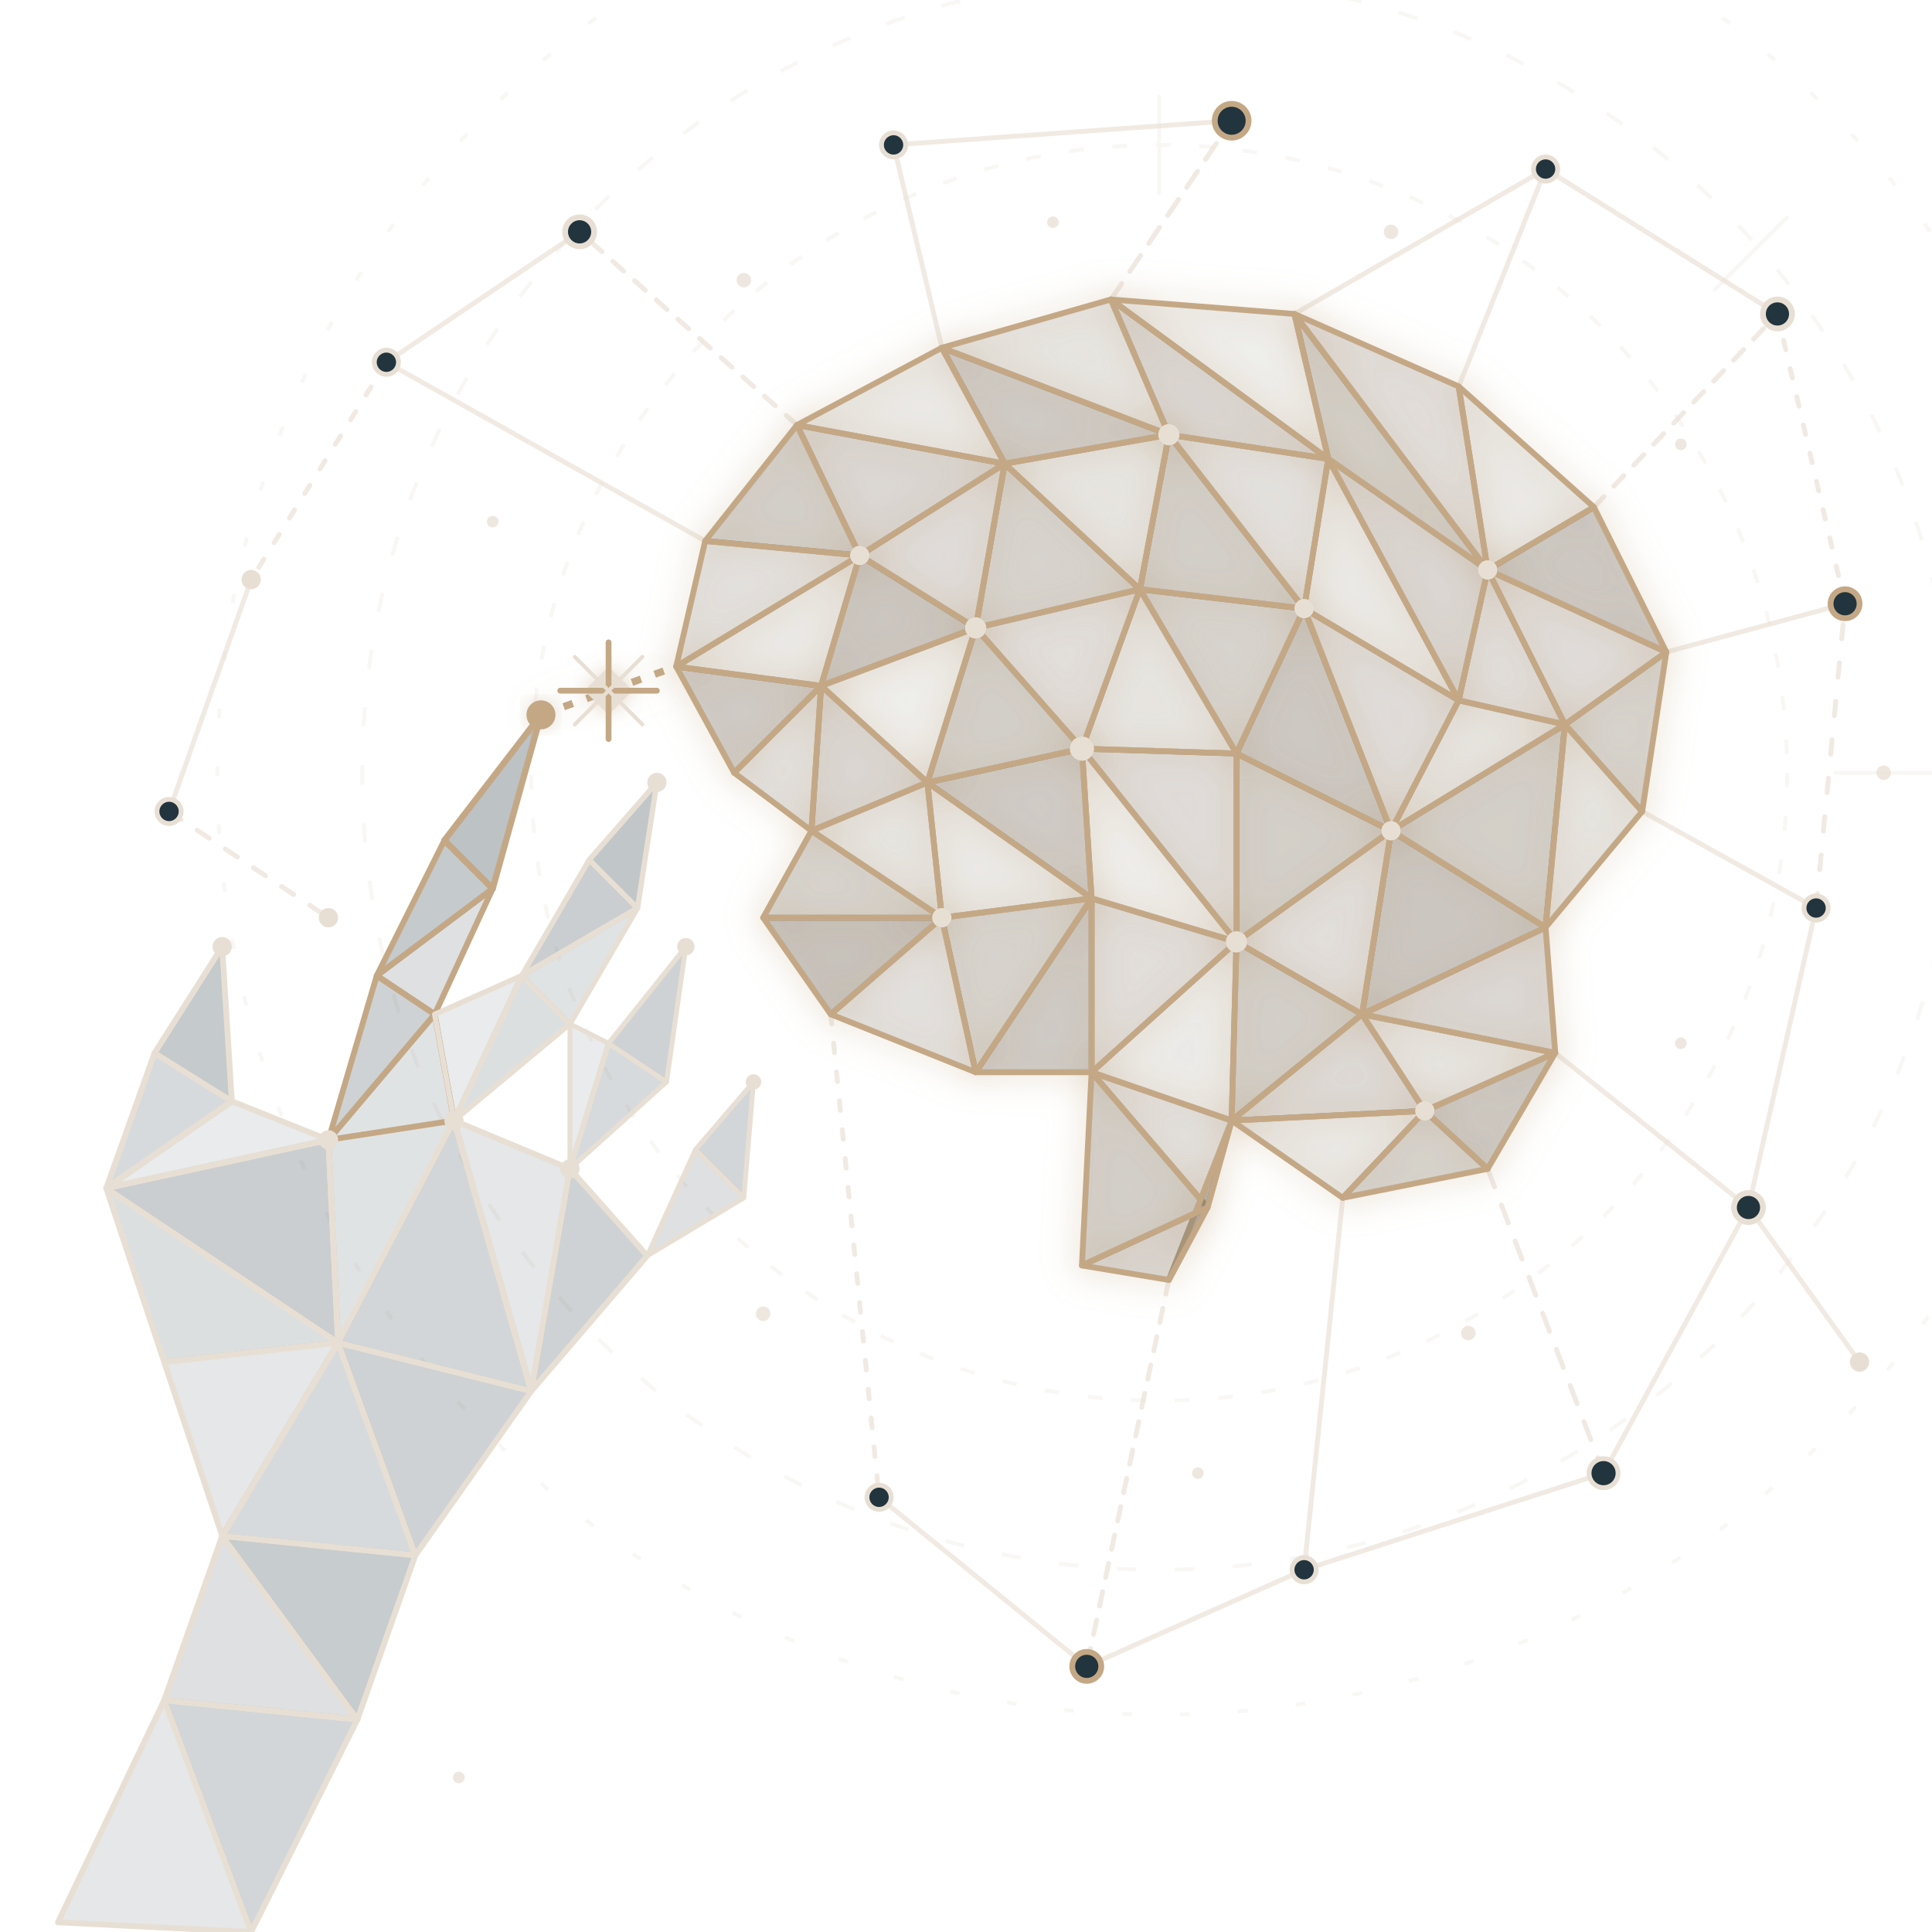
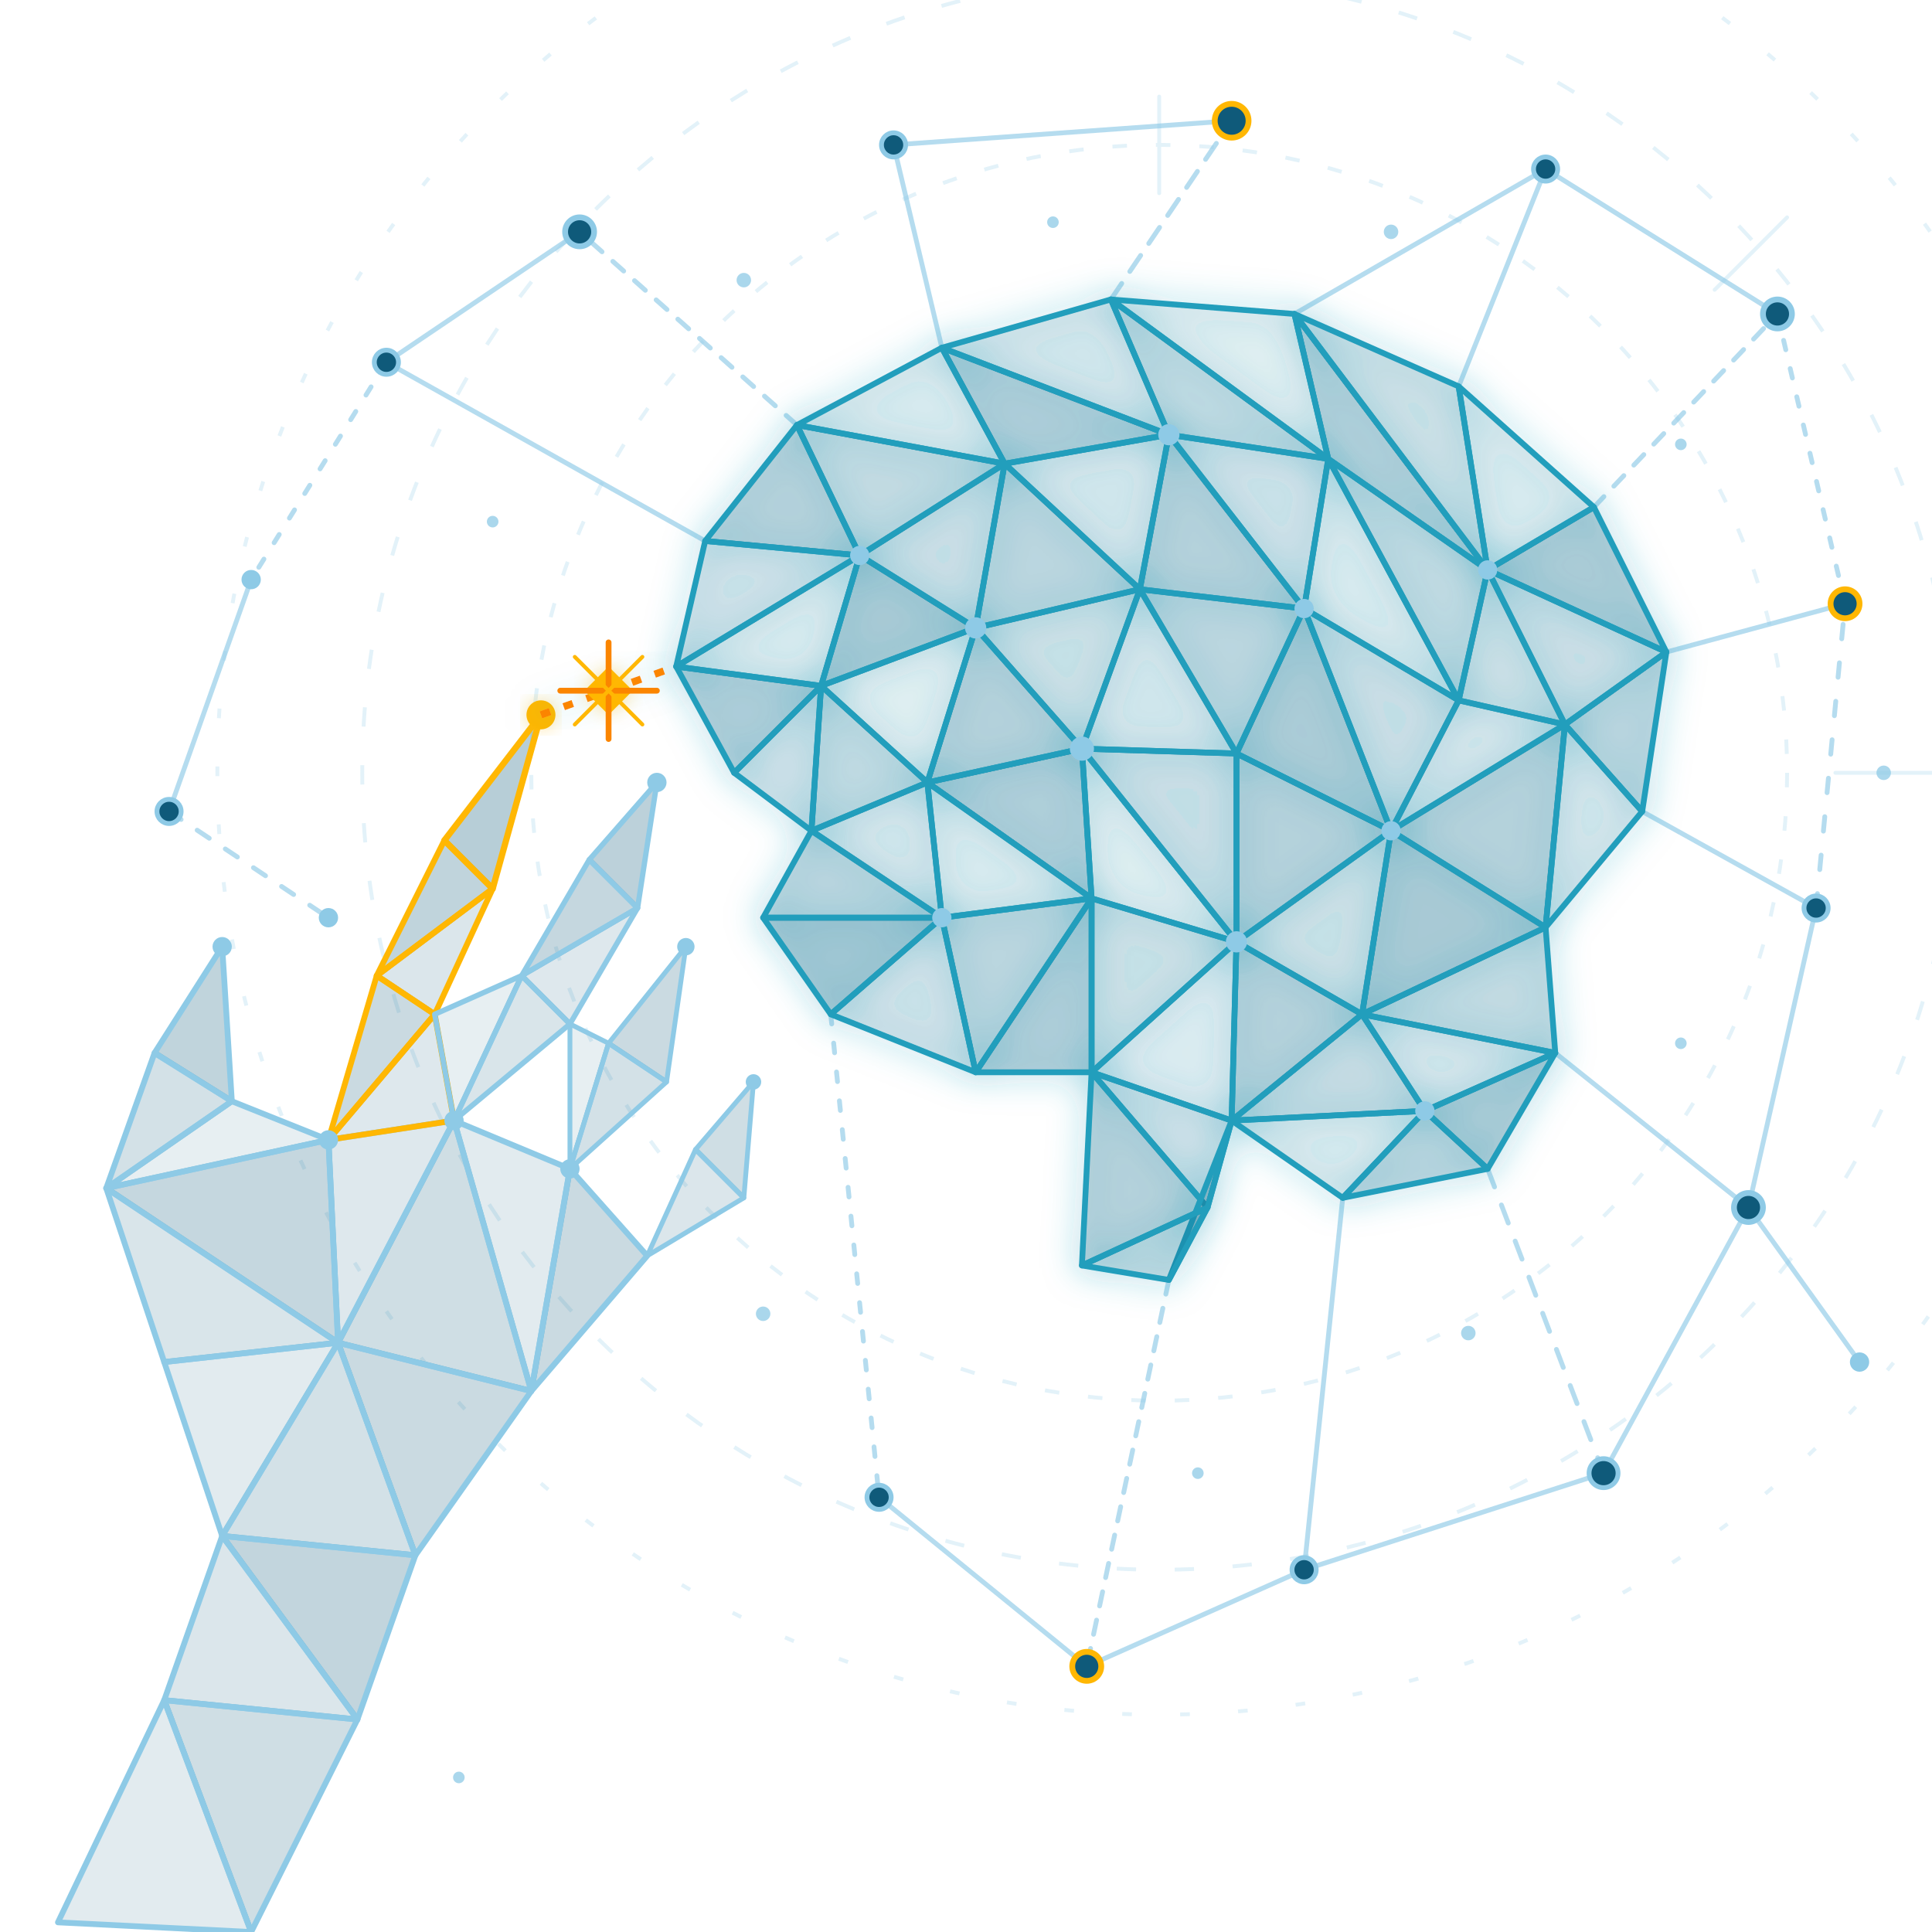
<svg xmlns="http://www.w3.org/2000/svg" viewBox="0 0 400 400" width="100%" height="100%" fill="none">
  <defs>
    <filter id="glow" x="-30%" y="-30%" width="160%" height="160%">
      <feGaussianBlur stdDeviation="3.5" result="blur" />
-       <feFlood flood-color="#C4A885" flood-opacity="0.65" result="glowColor" />
+       <feFlood flood-color="#219EBC" flood-opacity="0.65" result="glowColor" />
      <feComposite in="glowColor" in2="blur" operator="in" result="coloredBlur" />
      <feMerge>
        <feMergeNode in="coloredBlur" />
        <feMergeNode in="SourceGraphic" />
      </feMerge>
    </filter>
    <filter id="glow-subtle" x="-20%" y="-20%" width="140%" height="140%">
      <feGaussianBlur stdDeviation="2" result="blur" />
-       <feFlood flood-color="#C4A885" flood-opacity="0.4" result="glowColor" />
+       <feFlood flood-color="#FFB703" flood-opacity="0.4" result="glowColor" />
      <feComposite in="glowColor" in2="blur" operator="in" result="coloredBlur" />
      <feMerge>
        <feMergeNode in="coloredBlur" />
        <feMergeNode in="SourceGraphic" />
      </feMerge>
    </filter>
  </defs>
-   <g opacity="0.25" stroke="#E8DFD4" stroke-width="0.8">
+   <g opacity="0.25" stroke="#8ECAE6" stroke-width="0.8">
    <circle cx="240" cy="160" r="130" stroke-dasharray="3 6" />
    <circle cx="240" cy="160" r="165" stroke-dasharray="4 8" />
    <circle cx="240" cy="160" r="195" stroke-dasharray="2 10" />
    <line x1="240" y1="20" x2="240" y2="40" stroke-linecap="round" />
    <line x1="380" y1="160" x2="400" y2="160" stroke-linecap="round" />
    <line x1="355" y1="60" x2="370" y2="45" stroke-linecap="round" />
  </g>
-   <g stroke="#E8DFD4" stroke-width="1" stroke-linecap="round" opacity="0.65">
+   <g stroke="#8ECAE6" stroke-width="1" stroke-linecap="round" opacity="0.65">
    <line x1="165" y1="88" x2="120" y2="48" stroke-dasharray="3 3" />
    <line x1="120" y1="48" x2="80" y2="75" />
    <line x1="80" y1="75" x2="52" y2="120" stroke-dasharray="2 4" />
    <line x1="146" y1="112" x2="80" y2="75" />
    <line x1="195" y1="72" x2="185" y2="30" />
    <line x1="185" y1="30" x2="255" y2="25" />
    <line x1="230" y1="62" x2="255" y2="25" stroke-dasharray="4 3" />
    <line x1="268" y1="65" x2="320" y2="35" />
    <line x1="302" y1="80" x2="320" y2="35" />
    <line x1="320" y1="35" x2="368" y2="65" />
    <line x1="330" y1="105" x2="368" y2="65" stroke-dasharray="3 3" />
    <line x1="345" y1="135" x2="382" y2="125" />
    <line x1="382" y1="125" x2="368" y2="65" stroke-dasharray="2 4" />
    <line x1="340" y1="168" x2="376" y2="188" />
    <line x1="376" y1="188" x2="382" y2="125" stroke-dasharray="3 5" />
    <line x1="322" y1="218" x2="362" y2="250" />
    <line x1="376" y1="188" x2="362" y2="250" />
    <line x1="308" y1="242" x2="332" y2="305" stroke-dasharray="4 4" />
    <line x1="362" y1="250" x2="332" y2="305" />
    <line x1="278" y1="248" x2="270" y2="325" />
    <line x1="332" y1="305" x2="270" y2="325" />
    <line x1="242" y1="265" x2="225" y2="345" stroke-dasharray="3 3" />
    <line x1="270" y1="325" x2="225" y2="345" />
    <line x1="172" y1="210" x2="182" y2="310" stroke-dasharray="2 4" />
    <line x1="225" y1="345" x2="182" y2="310" />
    <line x1="52" y1="120" x2="35" y2="168" />
    <line x1="35" y1="168" x2="68" y2="190" stroke-dasharray="3 4" />
    <line x1="362" y1="250" x2="385" y2="282" />
  </g>
  <g>
-     <circle cx="120" cy="48" r="3" fill="#22343D" stroke="#E8DFD4" stroke-width="1.2" />
-     <circle cx="80" cy="75" r="2.5" fill="#22343D" stroke="#E8DFD4" stroke-width="1" />
-     <circle cx="52" cy="120" r="2" fill="#E8DFD4" />
-     <circle cx="35" cy="168" r="2.5" fill="#22343D" stroke="#E8DFD4" stroke-width="1" />
-     <circle cx="68" cy="190" r="2" fill="#E8DFD4" />
-     <circle cx="185" cy="30" r="2.5" fill="#22343D" stroke="#E8DFD4" stroke-width="1" />
-     <circle cx="255" cy="25" r="3.5" fill="#22343D" stroke="#C4A885" stroke-width="1.2" />
-     <circle cx="320" cy="35" r="2.5" fill="#22343D" stroke="#E8DFD4" stroke-width="1" />
-     <circle cx="368" cy="65" r="3" fill="#22343D" stroke="#E8DFD4" stroke-width="1.2" />
-     <circle cx="382" cy="125" r="3" fill="#22343D" stroke="#C4A885" stroke-width="1.2" />
-     <circle cx="376" cy="188" r="2.5" fill="#22343D" stroke="#E8DFD4" stroke-width="1" />
-     <circle cx="362" cy="250" r="3" fill="#22343D" stroke="#E8DFD4" stroke-width="1.2" />
-     <circle cx="385" cy="282" r="2" fill="#E8DFD4" />
-     <circle cx="332" cy="305" r="3" fill="#22343D" stroke="#E8DFD4" stroke-width="1" />
-     <circle cx="270" cy="325" r="2.5" fill="#22343D" stroke="#E8DFD4" stroke-width="1" />
-     <circle cx="225" cy="345" r="3" fill="#22343D" stroke="#C4A885" stroke-width="1.2" />
-     <circle cx="182" cy="310" r="2.5" fill="#22343D" stroke="#E8DFD4" stroke-width="1" />
+     <circle cx="120" cy="48" r="3" fill="#0F5A7A" stroke="#8ECAE6" stroke-width="1.2" />
+     <circle cx="80" cy="75" r="2.5" fill="#0F5A7A" stroke="#8ECAE6" stroke-width="1" />
+     <circle cx="52" cy="120" r="2" fill="#8ECAE6" />
+     <circle cx="35" cy="168" r="2.5" fill="#0F5A7A" stroke="#8ECAE6" stroke-width="1" />
+     <circle cx="68" cy="190" r="2" fill="#8ECAE6" />
+     <circle cx="185" cy="30" r="2.5" fill="#0F5A7A" stroke="#8ECAE6" stroke-width="1" />
+     <circle cx="255" cy="25" r="3.5" fill="#0F5A7A" stroke="#FFB703" stroke-width="1.2" />
+     <circle cx="320" cy="35" r="2.5" fill="#0F5A7A" stroke="#8ECAE6" stroke-width="1" />
+     <circle cx="368" cy="65" r="3" fill="#0F5A7A" stroke="#8ECAE6" stroke-width="1.2" />
+     <circle cx="382" cy="125" r="3" fill="#0F5A7A" stroke="#FFB703" stroke-width="1.2" />
+     <circle cx="376" cy="188" r="2.5" fill="#0F5A7A" stroke="#8ECAE6" stroke-width="1" />
+     <circle cx="362" cy="250" r="3" fill="#0F5A7A" stroke="#8ECAE6" stroke-width="1.2" />
+     <circle cx="385" cy="282" r="2" fill="#8ECAE6" />
+     <circle cx="332" cy="305" r="3" fill="#0F5A7A" stroke="#8ECAE6" stroke-width="1" />
+     <circle cx="270" cy="325" r="2.5" fill="#0F5A7A" stroke="#8ECAE6" stroke-width="1" />
+     <circle cx="225" cy="345" r="3" fill="#0F5A7A" stroke="#FFB703" stroke-width="1.2" />
+     <circle cx="182" cy="310" r="2.5" fill="#0F5A7A" stroke="#8ECAE6" stroke-width="1" />
  </g>
  <g id="low-poly-brain" filter="url(#glow)">
-     <polygon points="140,138 146,112 178,115" stroke="#C4A885" stroke-width="1.2" stroke-linejoin="round" fill="#22343D" fill-opacity="0.14" />
-     <polygon points="146,112 165,88 178,115" stroke="#C4A885" stroke-width="1.2" stroke-linejoin="round" fill="#22343D" fill-opacity="0.22" />
-     <polygon points="165,88 195,72 208,96" stroke="#C4A885" stroke-width="1.2" stroke-linejoin="round" fill="#22343D" fill-opacity="0.10" />
-     <polygon points="165,88 178,115 208,96" stroke="#C4A885" stroke-width="1.2" stroke-linejoin="round" fill="#22343D" fill-opacity="0.18" />
-     <polygon points="195,72 230,62 242,90" stroke="#C4A885" stroke-width="1.2" stroke-linejoin="round" fill="#22343D" fill-opacity="0.12" />
-     <polygon points="195,72 208,96 242,90" stroke="#C4A885" stroke-width="1.2" stroke-linejoin="round" fill="#22343D" fill-opacity="0.24" />
-     <polygon points="230,62 268,65 275,95" stroke="#C4A885" stroke-width="1.2" stroke-linejoin="round" fill="#22343D" fill-opacity="0.08" />
-     <polygon points="230,62 242,90 275,95" stroke="#C4A885" stroke-width="1.2" stroke-linejoin="round" fill="#22343D" fill-opacity="0.18" />
-     <polygon points="268,65 302,80 308,118" stroke="#C4A885" stroke-width="1.2" stroke-linejoin="round" fill="#22343D" fill-opacity="0.15" />
-     <polygon points="268,65 275,95 308,118" stroke="#C4A885" stroke-width="1.2" stroke-linejoin="round" fill="#22343D" fill-opacity="0.22" />
-     <polygon points="302,80 330,105 308,118" stroke="#C4A885" stroke-width="1.2" stroke-linejoin="round" fill="#22343D" fill-opacity="0.10" />
-     <polygon points="330,105 345,135 308,118" stroke="#C4A885" stroke-width="1.2" stroke-linejoin="round" fill="#22343D" fill-opacity="0.25" />
-     <polygon points="345,135 324,150 308,118" stroke="#C4A885" stroke-width="1.2" stroke-linejoin="round" fill="#22343D" fill-opacity="0.16" />
-     <polygon points="345,135 340,168 324,150" stroke="#C4A885" stroke-width="1.2" stroke-linejoin="round" fill="#22343D" fill-opacity="0.20" />
-     <polygon points="340,168 320,192 324,150" stroke="#C4A885" stroke-width="1.2" stroke-linejoin="round" fill="#22343D" fill-opacity="0.12" />
-     <polygon points="178,115 208,96 202,130" stroke="#C4A885" stroke-width="1.2" stroke-linejoin="round" fill="#22343D" fill-opacity="0.16" />
-     <polygon points="178,115 170,142 202,130" stroke="#C4A885" stroke-width="1.2" stroke-linejoin="round" fill="#22343D" fill-opacity="0.26" />
-     <polygon points="208,96 242,90 236,122" stroke="#C4A885" stroke-width="1.2" stroke-linejoin="round" fill="#22343D" fill-opacity="0.12" />
-     <polygon points="208,96 202,130 236,122" stroke="#C4A885" stroke-width="1.2" stroke-linejoin="round" fill="#22343D" fill-opacity="0.20" />
-     <polygon points="242,90 275,95 270,126" stroke="#C4A885" stroke-width="1.2" stroke-linejoin="round" fill="#22343D" fill-opacity="0.14" />
-     <polygon points="242,90 236,122 270,126" stroke="#C4A885" stroke-width="1.2" stroke-linejoin="round" fill="#22343D" fill-opacity="0.22" />
-     <polygon points="275,95 308,118 302,145" stroke="#C4A885" stroke-width="1.2" stroke-linejoin="round" fill="#22343D" fill-opacity="0.18" />
-     <polygon points="275,95 270,126 302,145" stroke="#C4A885" stroke-width="1.2" stroke-linejoin="round" fill="#22343D" fill-opacity="0.10" />
-     <polygon points="308,118 324,150 302,145" stroke="#C4A885" stroke-width="1.2" stroke-linejoin="round" fill="#22343D" fill-opacity="0.15" />
-     <polygon points="140,138 178,115 170,142" stroke="#C4A885" stroke-width="1.2" stroke-linejoin="round" fill="#22343D" fill-opacity="0.10" />
-     <polygon points="140,138 152,160 170,142" stroke="#C4A885" stroke-width="1.2" stroke-linejoin="round" fill="#22343D" fill-opacity="0.24" />
-     <polygon points="152,160 168,172 170,142" stroke="#C4A885" stroke-width="1.2" stroke-linejoin="round" fill="#22343D" fill-opacity="0.14" />
-     <polygon points="168,172 192,162 170,142" stroke="#C4A885" stroke-width="1.2" stroke-linejoin="round" fill="#22343D" fill-opacity="0.18" />
-     <polygon points="170,142 192,162 202,130" stroke="#C4A885" stroke-width="1.2" stroke-linejoin="round" fill="#22343D" fill-opacity="0.08" />
-     <polygon points="202,130 192,162 224,155" stroke="#C4A885" stroke-width="1.2" stroke-linejoin="round" fill="#22343D" fill-opacity="0.22" />
-     <polygon points="202,130 236,122 224,155" stroke="#C4A885" stroke-width="1.2" stroke-linejoin="round" fill="#22343D" fill-opacity="0.15" />
-     <polygon points="236,122 270,126 256,156" stroke="#C4A885" stroke-width="1.2" stroke-linejoin="round" fill="#22343D" fill-opacity="0.20" />
-     <polygon points="236,122 224,155 256,156" stroke="#C4A885" stroke-width="1.2" stroke-linejoin="round" fill="#22343D" fill-opacity="0.12" />
-     <polygon points="270,126 302,145 288,172" stroke="#C4A885" stroke-width="1.2" stroke-linejoin="round" fill="#22343D" fill-opacity="0.16" />
-     <polygon points="270,126 256,156 288,172" stroke="#C4A885" stroke-width="1.2" stroke-linejoin="round" fill="#22343D" fill-opacity="0.25" />
-     <polygon points="302,145 324,150 288,172" stroke="#C4A885" stroke-width="1.2" stroke-linejoin="round" fill="#22343D" fill-opacity="0.12" />
-     <polygon points="324,150 320,192 288,172" stroke="#C4A885" stroke-width="1.2" stroke-linejoin="round" fill="#22343D" fill-opacity="0.22" />
-     <polygon points="168,172 158,190 195,190" stroke="#C4A885" stroke-width="1.2" stroke-linejoin="round" fill="#22343D" fill-opacity="0.20" />
-     <polygon points="168,172 192,162 195,190" stroke="#C4A885" stroke-width="1.2" stroke-linejoin="round" fill="#22343D" fill-opacity="0.12" />
-     <polygon points="158,190 172,210 195,190" stroke="#C4A885" stroke-width="1.2" stroke-linejoin="round" fill="#22343D" fill-opacity="0.28" />
-     <polygon points="172,210 202,222 195,190" stroke="#C4A885" stroke-width="1.2" stroke-linejoin="round" fill="#22343D" fill-opacity="0.14" />
-     <polygon points="195,190 202,222 226,186" stroke="#C4A885" stroke-width="1.2" stroke-linejoin="round" fill="#22343D" fill-opacity="0.20" />
-     <polygon points="192,162 195,190 226,186" stroke="#C4A885" stroke-width="1.2" stroke-linejoin="round" fill="#22343D" fill-opacity="0.10" />
-     <polygon points="192,162 224,155 226,186" stroke="#C4A885" stroke-width="1.2" stroke-linejoin="round" fill="#22343D" fill-opacity="0.24" />
-     <polygon points="224,155 256,156 256,195" stroke="#C4A885" stroke-width="1.2" stroke-linejoin="round" fill="#22343D" fill-opacity="0.16" />
-     <polygon points="224,155 226,186 256,195" stroke="#C4A885" stroke-width="1.2" stroke-linejoin="round" fill="#22343D" fill-opacity="0.08" />
-     <polygon points="256,156 288,172 256,195" stroke="#C4A885" stroke-width="1.2" stroke-linejoin="round" fill="#22343D" fill-opacity="0.22" />
-     <polygon points="288,172 282,210 256,195" stroke="#C4A885" stroke-width="1.2" stroke-linejoin="round" fill="#22343D" fill-opacity="0.15" />
-     <polygon points="288,172 320,192 282,210" stroke="#C4A885" stroke-width="1.2" stroke-linejoin="round" fill="#22343D" fill-opacity="0.26" />
-     <polygon points="320,192 322,218 282,210" stroke="#C4A885" stroke-width="1.2" stroke-linejoin="round" fill="#22343D" fill-opacity="0.18" />
-     <polygon points="322,218 308,242 295,230" stroke="#C4A885" stroke-width="1.2" stroke-linejoin="round" fill="#22343D" fill-opacity="0.25" />
-     <polygon points="322,218 295,230 282,210" stroke="#C4A885" stroke-width="1.2" stroke-linejoin="round" fill="#22343D" fill-opacity="0.12" />
-     <polygon points="308,242 278,248 295,230" stroke="#C4A885" stroke-width="1.2" stroke-linejoin="round" fill="#22343D" fill-opacity="0.20" />
-     <polygon points="278,248 255,232 295,230" stroke="#C4A885" stroke-width="1.2" stroke-linejoin="round" fill="#22343D" fill-opacity="0.10" />
-     <polygon points="282,210 295,230 255,232" stroke="#C4A885" stroke-width="1.2" stroke-linejoin="round" fill="#22343D" fill-opacity="0.17" />
-     <polygon points="282,210 255,232 256,195" stroke="#C4A885" stroke-width="1.2" stroke-linejoin="round" fill="#22343D" fill-opacity="0.22" />
-     <polygon points="202,222 226,222 226,186" stroke="#C4A885" stroke-width="1.2" stroke-linejoin="round" fill="#22343D" fill-opacity="0.24" />
-     <polygon points="226,186 226,222 256,195" stroke="#C4A885" stroke-width="1.2" stroke-linejoin="round" fill="#22343D" fill-opacity="0.15" />
-     <polygon points="226,222 255,232 256,195" stroke="#C4A885" stroke-width="1.2" stroke-linejoin="round" fill="#22343D" fill-opacity="0.09" />
-     <polygon points="226,222 224,262 250,250" stroke="#C4A885" stroke-width="1.2" stroke-linejoin="round" fill="#22343D" fill-opacity="0.22" />
-     <polygon points="226,222 250,250 255,232" stroke="#C4A885" stroke-width="1.2" stroke-linejoin="round" fill="#22343D" fill-opacity="0.14" />
-     <polygon points="255,232 250,250 242,265" stroke="#C4A885" stroke-width="1.2" stroke-linejoin="round" fill="#22343D" fill-opacity="0.26" />
-     <polygon points="224,262 242,265 250,250" stroke="#C4A885" stroke-width="1.2" stroke-linejoin="round" fill="#22343D" fill-opacity="0.18" />
-     <circle cx="178" cy="115" r="2" fill="#E8DFD4" />
-     <circle cx="242" cy="90" r="2.2" fill="#E8DFD4" />
-     <circle cx="308" cy="118" r="2" fill="#E8DFD4" />
-     <circle cx="202" cy="130" r="2.2" fill="#E8DFD4" />
-     <circle cx="270" cy="126" r="2" fill="#E8DFD4" />
-     <circle cx="224" cy="155" r="2.5" fill="#E8DFD4" />
-     <circle cx="288" cy="172" r="2" fill="#E8DFD4" />
-     <circle cx="195" cy="190" r="2" fill="#E8DFD4" />
-     <circle cx="256" cy="195" r="2.2" fill="#E8DFD4" />
-     <circle cx="295" cy="230" r="2" fill="#E8DFD4" />
+     <polygon points="140,138 146,112 178,115" stroke="#219EBC" stroke-width="1.2" stroke-linejoin="round" fill="#0F5A7A" fill-opacity="0.14" />
+     <polygon points="146,112 165,88 178,115" stroke="#219EBC" stroke-width="1.2" stroke-linejoin="round" fill="#0F5A7A" fill-opacity="0.22" />
+     <polygon points="165,88 195,72 208,96" stroke="#219EBC" stroke-width="1.2" stroke-linejoin="round" fill="#0F5A7A" fill-opacity="0.10" />
+     <polygon points="165,88 178,115 208,96" stroke="#219EBC" stroke-width="1.2" stroke-linejoin="round" fill="#0F5A7A" fill-opacity="0.18" />
+     <polygon points="195,72 230,62 242,90" stroke="#219EBC" stroke-width="1.2" stroke-linejoin="round" fill="#0F5A7A" fill-opacity="0.12" />
+     <polygon points="195,72 208,96 242,90" stroke="#219EBC" stroke-width="1.2" stroke-linejoin="round" fill="#0F5A7A" fill-opacity="0.24" />
+     <polygon points="230,62 268,65 275,95" stroke="#219EBC" stroke-width="1.2" stroke-linejoin="round" fill="#0F5A7A" fill-opacity="0.08" />
+     <polygon points="230,62 242,90 275,95" stroke="#219EBC" stroke-width="1.2" stroke-linejoin="round" fill="#0F5A7A" fill-opacity="0.18" />
+     <polygon points="268,65 302,80 308,118" stroke="#219EBC" stroke-width="1.2" stroke-linejoin="round" fill="#0F5A7A" fill-opacity="0.15" />
+     <polygon points="268,65 275,95 308,118" stroke="#219EBC" stroke-width="1.2" stroke-linejoin="round" fill="#0F5A7A" fill-opacity="0.22" />
+     <polygon points="302,80 330,105 308,118" stroke="#219EBC" stroke-width="1.2" stroke-linejoin="round" fill="#0F5A7A" fill-opacity="0.10" />
+     <polygon points="330,105 345,135 308,118" stroke="#219EBC" stroke-width="1.2" stroke-linejoin="round" fill="#0F5A7A" fill-opacity="0.25" />
+     <polygon points="345,135 324,150 308,118" stroke="#219EBC" stroke-width="1.2" stroke-linejoin="round" fill="#0F5A7A" fill-opacity="0.16" />
+     <polygon points="345,135 340,168 324,150" stroke="#219EBC" stroke-width="1.2" stroke-linejoin="round" fill="#0F5A7A" fill-opacity="0.20" />
+     <polygon points="340,168 320,192 324,150" stroke="#219EBC" stroke-width="1.2" stroke-linejoin="round" fill="#0F5A7A" fill-opacity="0.12" />
+     <polygon points="178,115 208,96 202,130" stroke="#219EBC" stroke-width="1.2" stroke-linejoin="round" fill="#0F5A7A" fill-opacity="0.16" />
+     <polygon points="178,115 170,142 202,130" stroke="#219EBC" stroke-width="1.2" stroke-linejoin="round" fill="#0F5A7A" fill-opacity="0.26" />
+     <polygon points="208,96 242,90 236,122" stroke="#219EBC" stroke-width="1.2" stroke-linejoin="round" fill="#0F5A7A" fill-opacity="0.12" />
+     <polygon points="208,96 202,130 236,122" stroke="#219EBC" stroke-width="1.2" stroke-linejoin="round" fill="#0F5A7A" fill-opacity="0.20" />
+     <polygon points="242,90 275,95 270,126" stroke="#219EBC" stroke-width="1.2" stroke-linejoin="round" fill="#0F5A7A" fill-opacity="0.14" />
+     <polygon points="242,90 236,122 270,126" stroke="#219EBC" stroke-width="1.2" stroke-linejoin="round" fill="#0F5A7A" fill-opacity="0.22" />
+     <polygon points="275,95 308,118 302,145" stroke="#219EBC" stroke-width="1.2" stroke-linejoin="round" fill="#0F5A7A" fill-opacity="0.18" />
+     <polygon points="275,95 270,126 302,145" stroke="#219EBC" stroke-width="1.2" stroke-linejoin="round" fill="#0F5A7A" fill-opacity="0.10" />
+     <polygon points="308,118 324,150 302,145" stroke="#219EBC" stroke-width="1.2" stroke-linejoin="round" fill="#0F5A7A" fill-opacity="0.15" />
+     <polygon points="140,138 178,115 170,142" stroke="#219EBC" stroke-width="1.2" stroke-linejoin="round" fill="#0F5A7A" fill-opacity="0.10" />
+     <polygon points="140,138 152,160 170,142" stroke="#219EBC" stroke-width="1.2" stroke-linejoin="round" fill="#0F5A7A" fill-opacity="0.24" />
+     <polygon points="152,160 168,172 170,142" stroke="#219EBC" stroke-width="1.2" stroke-linejoin="round" fill="#0F5A7A" fill-opacity="0.14" />
+     <polygon points="168,172 192,162 170,142" stroke="#219EBC" stroke-width="1.2" stroke-linejoin="round" fill="#0F5A7A" fill-opacity="0.18" />
+     <polygon points="170,142 192,162 202,130" stroke="#219EBC" stroke-width="1.2" stroke-linejoin="round" fill="#0F5A7A" fill-opacity="0.08" />
+     <polygon points="202,130 192,162 224,155" stroke="#219EBC" stroke-width="1.2" stroke-linejoin="round" fill="#0F5A7A" fill-opacity="0.22" />
+     <polygon points="202,130 236,122 224,155" stroke="#219EBC" stroke-width="1.2" stroke-linejoin="round" fill="#0F5A7A" fill-opacity="0.15" />
+     <polygon points="236,122 270,126 256,156" stroke="#219EBC" stroke-width="1.2" stroke-linejoin="round" fill="#0F5A7A" fill-opacity="0.20" />
+     <polygon points="236,122 224,155 256,156" stroke="#219EBC" stroke-width="1.2" stroke-linejoin="round" fill="#0F5A7A" fill-opacity="0.12" />
+     <polygon points="270,126 302,145 288,172" stroke="#219EBC" stroke-width="1.2" stroke-linejoin="round" fill="#0F5A7A" fill-opacity="0.16" />
+     <polygon points="270,126 256,156 288,172" stroke="#219EBC" stroke-width="1.2" stroke-linejoin="round" fill="#0F5A7A" fill-opacity="0.25" />
+     <polygon points="302,145 324,150 288,172" stroke="#219EBC" stroke-width="1.2" stroke-linejoin="round" fill="#0F5A7A" fill-opacity="0.12" />
+     <polygon points="324,150 320,192 288,172" stroke="#219EBC" stroke-width="1.2" stroke-linejoin="round" fill="#0F5A7A" fill-opacity="0.22" />
+     <polygon points="168,172 158,190 195,190" stroke="#219EBC" stroke-width="1.2" stroke-linejoin="round" fill="#0F5A7A" fill-opacity="0.20" />
+     <polygon points="168,172 192,162 195,190" stroke="#219EBC" stroke-width="1.2" stroke-linejoin="round" fill="#0F5A7A" fill-opacity="0.12" />
+     <polygon points="158,190 172,210 195,190" stroke="#219EBC" stroke-width="1.2" stroke-linejoin="round" fill="#0F5A7A" fill-opacity="0.28" />
+     <polygon points="172,210 202,222 195,190" stroke="#219EBC" stroke-width="1.2" stroke-linejoin="round" fill="#0F5A7A" fill-opacity="0.14" />
+     <polygon points="195,190 202,222 226,186" stroke="#219EBC" stroke-width="1.2" stroke-linejoin="round" fill="#0F5A7A" fill-opacity="0.20" />
+     <polygon points="192,162 195,190 226,186" stroke="#219EBC" stroke-width="1.2" stroke-linejoin="round" fill="#0F5A7A" fill-opacity="0.10" />
+     <polygon points="192,162 224,155 226,186" stroke="#219EBC" stroke-width="1.2" stroke-linejoin="round" fill="#0F5A7A" fill-opacity="0.24" />
+     <polygon points="224,155 256,156 256,195" stroke="#219EBC" stroke-width="1.2" stroke-linejoin="round" fill="#0F5A7A" fill-opacity="0.16" />
+     <polygon points="224,155 226,186 256,195" stroke="#219EBC" stroke-width="1.2" stroke-linejoin="round" fill="#0F5A7A" fill-opacity="0.08" />
+     <polygon points="256,156 288,172 256,195" stroke="#219EBC" stroke-width="1.2" stroke-linejoin="round" fill="#0F5A7A" fill-opacity="0.22" />
+     <polygon points="288,172 282,210 256,195" stroke="#219EBC" stroke-width="1.2" stroke-linejoin="round" fill="#0F5A7A" fill-opacity="0.15" />
+     <polygon points="288,172 320,192 282,210" stroke="#219EBC" stroke-width="1.2" stroke-linejoin="round" fill="#0F5A7A" fill-opacity="0.26" />
+     <polygon points="320,192 322,218 282,210" stroke="#219EBC" stroke-width="1.2" stroke-linejoin="round" fill="#0F5A7A" fill-opacity="0.18" />
+     <polygon points="322,218 308,242 295,230" stroke="#219EBC" stroke-width="1.2" stroke-linejoin="round" fill="#0F5A7A" fill-opacity="0.25" />
+     <polygon points="322,218 295,230 282,210" stroke="#219EBC" stroke-width="1.2" stroke-linejoin="round" fill="#0F5A7A" fill-opacity="0.12" />
+     <polygon points="308,242 278,248 295,230" stroke="#219EBC" stroke-width="1.2" stroke-linejoin="round" fill="#0F5A7A" fill-opacity="0.20" />
+     <polygon points="278,248 255,232 295,230" stroke="#219EBC" stroke-width="1.2" stroke-linejoin="round" fill="#0F5A7A" fill-opacity="0.10" />
+     <polygon points="282,210 295,230 255,232" stroke="#219EBC" stroke-width="1.2" stroke-linejoin="round" fill="#0F5A7A" fill-opacity="0.17" />
+     <polygon points="282,210 255,232 256,195" stroke="#219EBC" stroke-width="1.2" stroke-linejoin="round" fill="#0F5A7A" fill-opacity="0.22" />
+     <polygon points="202,222 226,222 226,186" stroke="#219EBC" stroke-width="1.2" stroke-linejoin="round" fill="#0F5A7A" fill-opacity="0.24" />
+     <polygon points="226,186 226,222 256,195" stroke="#219EBC" stroke-width="1.2" stroke-linejoin="round" fill="#0F5A7A" fill-opacity="0.15" />
+     <polygon points="226,222 255,232 256,195" stroke="#219EBC" stroke-width="1.2" stroke-linejoin="round" fill="#0F5A7A" fill-opacity="0.09" />
+     <polygon points="226,222 224,262 250,250" stroke="#219EBC" stroke-width="1.2" stroke-linejoin="round" fill="#0F5A7A" fill-opacity="0.22" />
+     <polygon points="226,222 250,250 255,232" stroke="#219EBC" stroke-width="1.2" stroke-linejoin="round" fill="#0F5A7A" fill-opacity="0.14" />
+     <polygon points="255,232 250,250 242,265" stroke="#219EBC" stroke-width="1.2" stroke-linejoin="round" fill="#0F5A7A" fill-opacity="0.26" />
+     <polygon points="224,262 242,265 250,250" stroke="#219EBC" stroke-width="1.2" stroke-linejoin="round" fill="#0F5A7A" fill-opacity="0.18" />
+     <circle cx="178" cy="115" r="2" fill="#8ECAE6" />
+     <circle cx="242" cy="90" r="2.2" fill="#8ECAE6" />
+     <circle cx="308" cy="118" r="2" fill="#8ECAE6" />
+     <circle cx="202" cy="130" r="2.2" fill="#8ECAE6" />
+     <circle cx="270" cy="126" r="2" fill="#8ECAE6" />
+     <circle cx="224" cy="155" r="2.5" fill="#8ECAE6" />
+     <circle cx="288" cy="172" r="2" fill="#8ECAE6" />
+     <circle cx="195" cy="190" r="2" fill="#8ECAE6" />
+     <circle cx="256" cy="195" r="2.2" fill="#8ECAE6" />
+     <circle cx="295" cy="230" r="2" fill="#8ECAE6" />
  </g>
  <g id="geometric-hand">
-     <polygon points="12,398 52,400 34,352" stroke="#E8DFD4" stroke-width="1.2" stroke-linejoin="round" fill="#22343D" fill-opacity="0.12" />
-     <polygon points="52,400 34,352 74,356" stroke="#E8DFD4" stroke-width="1.2" stroke-linejoin="round" fill="#22343D" fill-opacity="0.20" />
-     <polygon points="34,352 74,356 46,318" stroke="#E8DFD4" stroke-width="1.2" stroke-linejoin="round" fill="#22343D" fill-opacity="0.15" />
-     <polygon points="74,356 46,318 86,322" stroke="#E8DFD4" stroke-width="1.2" stroke-linejoin="round" fill="#22343D" fill-opacity="0.25" />
-     <polygon points="46,318 86,322 70,278" stroke="#E8DFD4" stroke-width="1.2" stroke-linejoin="round" fill="#22343D" fill-opacity="0.18" />
-     <polygon points="46,318 34,282 70,278" stroke="#E8DFD4" stroke-width="1.2" stroke-linejoin="round" fill="#22343D" fill-opacity="0.12" />
-     <polygon points="86,322 70,278 110,288" stroke="#E8DFD4" stroke-width="1.2" stroke-linejoin="round" fill="#22343D" fill-opacity="0.22" />
-     <polygon points="34,282 22,246 70,278" stroke="#E8DFD4" stroke-width="1.2" stroke-linejoin="round" fill="#22343D" fill-opacity="0.16" />
-     <polygon points="70,278 68,236 22,246" stroke="#E8DFD4" stroke-width="1.2" stroke-linejoin="round" fill="#22343D" fill-opacity="0.24" />
-     <polygon points="70,278 68,236 94,232" stroke="#E8DFD4" stroke-width="1.2" stroke-linejoin="round" fill="#22343D" fill-opacity="0.14" />
-     <polygon points="70,278 94,232 110,288" stroke="#E8DFD4" stroke-width="1.2" stroke-linejoin="round" fill="#22343D" fill-opacity="0.20" />
-     <polygon points="110,288 94,232 118,242" stroke="#E8DFD4" stroke-width="1.2" stroke-linejoin="round" fill="#22343D" fill-opacity="0.12" />
-     <polygon points="110,288 118,242 134,260" stroke="#E8DFD4" stroke-width="1.2" stroke-linejoin="round" fill="#22343D" fill-opacity="0.22" />
-     <polygon points="22,246 32,218 48,228" stroke="#E8DFD4" stroke-width="1.2" stroke-linejoin="round" fill="#22343D" fill-opacity="0.18" />
-     <polygon points="22,246 68,236 48,228" stroke="#E8DFD4" stroke-width="1.2" stroke-linejoin="round" fill="#22343D" fill-opacity="0.10" />
-     <polygon points="32,218 46,196 48,228" stroke="#E8DFD4" stroke-width="1.2" stroke-linejoin="round" fill="#22343D" fill-opacity="0.26" />
-     <polygon points="68,236 78,202 90,210" stroke="#C4A885" stroke-width="1.2" stroke-linejoin="round" fill="#22343D" fill-opacity="0.22" />
-     <polygon points="68,236 94,232 90,210" stroke="#C4A885" stroke-width="1.2" stroke-linejoin="round" fill="#22343D" fill-opacity="0.14" />
-     <polygon points="78,202 92,174 102,184" stroke="#C4A885" stroke-width="1.2" stroke-linejoin="round" fill="#22343D" fill-opacity="0.26" />
-     <polygon points="78,202 90,210 102,184" stroke="#C4A885" stroke-width="1.2" stroke-linejoin="round" fill="#22343D" fill-opacity="0.15" />
-     <polygon points="92,174 112,148 102,184" stroke="#C4A885" stroke-width="1.3" stroke-linejoin="round" fill="#22343D" fill-opacity="0.30" />
-     <polygon points="94,232 108,202 118,212" stroke="#E8DFD4" stroke-width="1.1" stroke-linejoin="round" fill="#22343D" fill-opacity="0.16" />
-     <polygon points="94,232 90,210 108,202" stroke="#E8DFD4" stroke-width="1.1" stroke-linejoin="round" fill="#22343D" fill-opacity="0.10" />
-     <polygon points="108,202 122,178 132,188" stroke="#E8DFD4" stroke-width="1.1" stroke-linejoin="round" fill="#22343D" fill-opacity="0.24" />
-     <polygon points="108,202 118,212 132,188" stroke="#E8DFD4" stroke-width="1.1" stroke-linejoin="round" fill="#22343D" fill-opacity="0.14" />
-     <polygon points="122,178 136,162 132,188" stroke="#E8DFD4" stroke-width="1.1" stroke-linejoin="round" fill="#22343D" fill-opacity="0.28" />
-     <polygon points="118,242 126,216 138,224" stroke="#E8DFD4" stroke-width="1" stroke-linejoin="round" fill="#22343D" fill-opacity="0.18" />
-     <polygon points="118,242 118,212 126,216" stroke="#E8DFD4" stroke-width="1" stroke-linejoin="round" fill="#22343D" fill-opacity="0.10" />
-     <polygon points="126,216 142,196 138,224" stroke="#E8DFD4" stroke-width="1" stroke-linejoin="round" fill="#22343D" fill-opacity="0.22" />
-     <polygon points="134,260 144,238 154,248" stroke="#E8DFD4" stroke-width="1" stroke-linejoin="round" fill="#22343D" fill-opacity="0.15" />
-     <polygon points="144,238 156,224 154,248" stroke="#E8DFD4" stroke-width="1" stroke-linejoin="round" fill="#22343D" fill-opacity="0.20" />
-     <circle cx="46" cy="196" r="2" fill="#E8DFD4" />
-     <circle cx="112" cy="148" r="3" fill="#C4A885" filter="url(#glow-subtle)" />
-     <circle cx="136" cy="162" r="2" fill="#E8DFD4" />
-     <circle cx="142" cy="196" r="1.8" fill="#E8DFD4" />
-     <circle cx="156" cy="224" r="1.6" fill="#E8DFD4" />
-     <circle cx="68" cy="236" r="2" fill="#E8DFD4" />
-     <circle cx="94" cy="232" r="2" fill="#E8DFD4" />
-     <circle cx="118" cy="242" r="2" fill="#E8DFD4" />
+     <polygon points="12,398 52,400 34,352" stroke="#8ECAE6" stroke-width="1.2" stroke-linejoin="round" fill="#0F5A7A" fill-opacity="0.12" />
+     <polygon points="52,400 34,352 74,356" stroke="#8ECAE6" stroke-width="1.2" stroke-linejoin="round" fill="#0F5A7A" fill-opacity="0.20" />
+     <polygon points="34,352 74,356 46,318" stroke="#8ECAE6" stroke-width="1.2" stroke-linejoin="round" fill="#0F5A7A" fill-opacity="0.15" />
+     <polygon points="74,356 46,318 86,322" stroke="#8ECAE6" stroke-width="1.2" stroke-linejoin="round" fill="#0F5A7A" fill-opacity="0.25" />
+     <polygon points="46,318 86,322 70,278" stroke="#8ECAE6" stroke-width="1.2" stroke-linejoin="round" fill="#0F5A7A" fill-opacity="0.18" />
+     <polygon points="46,318 34,282 70,278" stroke="#8ECAE6" stroke-width="1.2" stroke-linejoin="round" fill="#0F5A7A" fill-opacity="0.12" />
+     <polygon points="86,322 70,278 110,288" stroke="#8ECAE6" stroke-width="1.2" stroke-linejoin="round" fill="#0F5A7A" fill-opacity="0.22" />
+     <polygon points="34,282 22,246 70,278" stroke="#8ECAE6" stroke-width="1.2" stroke-linejoin="round" fill="#0F5A7A" fill-opacity="0.16" />
+     <polygon points="70,278 68,236 22,246" stroke="#8ECAE6" stroke-width="1.2" stroke-linejoin="round" fill="#0F5A7A" fill-opacity="0.24" />
+     <polygon points="70,278 68,236 94,232" stroke="#8ECAE6" stroke-width="1.2" stroke-linejoin="round" fill="#0F5A7A" fill-opacity="0.14" />
+     <polygon points="70,278 94,232 110,288" stroke="#8ECAE6" stroke-width="1.2" stroke-linejoin="round" fill="#0F5A7A" fill-opacity="0.20" />
+     <polygon points="110,288 94,232 118,242" stroke="#8ECAE6" stroke-width="1.2" stroke-linejoin="round" fill="#0F5A7A" fill-opacity="0.12" />
+     <polygon points="110,288 118,242 134,260" stroke="#8ECAE6" stroke-width="1.2" stroke-linejoin="round" fill="#0F5A7A" fill-opacity="0.22" />
+     <polygon points="22,246 32,218 48,228" stroke="#8ECAE6" stroke-width="1.2" stroke-linejoin="round" fill="#0F5A7A" fill-opacity="0.18" />
+     <polygon points="22,246 68,236 48,228" stroke="#8ECAE6" stroke-width="1.2" stroke-linejoin="round" fill="#0F5A7A" fill-opacity="0.10" />
+     <polygon points="32,218 46,196 48,228" stroke="#8ECAE6" stroke-width="1.2" stroke-linejoin="round" fill="#0F5A7A" fill-opacity="0.26" />
+     <polygon points="68,236 78,202 90,210" stroke="#FFB703" stroke-width="1.2" stroke-linejoin="round" fill="#0F5A7A" fill-opacity="0.22" />
+     <polygon points="68,236 94,232 90,210" stroke="#FFB703" stroke-width="1.2" stroke-linejoin="round" fill="#0F5A7A" fill-opacity="0.14" />
+     <polygon points="78,202 92,174 102,184" stroke="#FFB703" stroke-width="1.2" stroke-linejoin="round" fill="#0F5A7A" fill-opacity="0.26" />
+     <polygon points="78,202 90,210 102,184" stroke="#FFB703" stroke-width="1.2" stroke-linejoin="round" fill="#0F5A7A" fill-opacity="0.15" />
+     <polygon points="92,174 112,148 102,184" stroke="#FFB703" stroke-width="1.3" stroke-linejoin="round" fill="#0F5A7A" fill-opacity="0.30" />
+     <polygon points="94,232 108,202 118,212" stroke="#8ECAE6" stroke-width="1.1" stroke-linejoin="round" fill="#0F5A7A" fill-opacity="0.16" />
+     <polygon points="94,232 90,210 108,202" stroke="#8ECAE6" stroke-width="1.1" stroke-linejoin="round" fill="#0F5A7A" fill-opacity="0.10" />
+     <polygon points="108,202 122,178 132,188" stroke="#8ECAE6" stroke-width="1.1" stroke-linejoin="round" fill="#0F5A7A" fill-opacity="0.24" />
+     <polygon points="108,202 118,212 132,188" stroke="#8ECAE6" stroke-width="1.1" stroke-linejoin="round" fill="#0F5A7A" fill-opacity="0.14" />
+     <polygon points="122,178 136,162 132,188" stroke="#8ECAE6" stroke-width="1.1" stroke-linejoin="round" fill="#0F5A7A" fill-opacity="0.28" />
+     <polygon points="118,242 126,216 138,224" stroke="#8ECAE6" stroke-width="1" stroke-linejoin="round" fill="#0F5A7A" fill-opacity="0.18" />
+     <polygon points="118,242 118,212 126,216" stroke="#8ECAE6" stroke-width="1" stroke-linejoin="round" fill="#0F5A7A" fill-opacity="0.10" />
+     <polygon points="126,216 142,196 138,224" stroke="#8ECAE6" stroke-width="1" stroke-linejoin="round" fill="#0F5A7A" fill-opacity="0.22" />
+     <polygon points="134,260 144,238 154,248" stroke="#8ECAE6" stroke-width="1" stroke-linejoin="round" fill="#0F5A7A" fill-opacity="0.15" />
+     <polygon points="144,238 156,224 154,248" stroke="#8ECAE6" stroke-width="1" stroke-linejoin="round" fill="#0F5A7A" fill-opacity="0.20" />
+     <circle cx="46" cy="196" r="2" fill="#8ECAE6" />
+     <circle cx="112" cy="148" r="3" fill="#FFB703" filter="url(#glow-subtle)" />
+     <circle cx="136" cy="162" r="2" fill="#8ECAE6" />
+     <circle cx="142" cy="196" r="1.8" fill="#8ECAE6" />
+     <circle cx="156" cy="224" r="1.6" fill="#8ECAE6" />
+     <circle cx="68" cy="236" r="2" fill="#8ECAE6" />
+     <circle cx="94" cy="232" r="2" fill="#8ECAE6" />
+     <circle cx="118" cy="242" r="2" fill="#8ECAE6" />
  </g>
  <g id="synaptic-interface">
-     <line x1="112" y1="148" x2="140" y2="138" stroke="#C4A885" stroke-width="1.5" stroke-dasharray="2 3" filter="url(#glow)" />
-     <polygon points="126,138 131,143 126,148 121,143" fill="#E8DFD4" filter="url(#glow-subtle)" />
-     <line x1="126" y1="133" x2="126" y2="153" stroke="#C4A885" stroke-width="1.2" stroke-linecap="round" />
-     <line x1="116" y1="143" x2="136" y2="143" stroke="#C4A885" stroke-width="1.2" stroke-linecap="round" />
-     <line x1="119" y1="136" x2="133" y2="150" stroke="#E8DFD4" stroke-width="0.8" stroke-linecap="round" />
-     <line x1="119" y1="150" x2="133" y2="136" stroke="#E8DFD4" stroke-width="0.8" stroke-linecap="round" />
-   </g>
-   <g fill="#E8DFD4" opacity="0.75">
+     <line x1="112" y1="148" x2="140" y2="138" stroke="#FB8500" stroke-width="1.5" stroke-dasharray="2 3" filter="url(#glow)" />
+     <polygon points="126,138 131,143 126,148 121,143" fill="#FFB703" filter="url(#glow-subtle)" />
+     <line x1="126" y1="133" x2="126" y2="153" stroke="#FB8500" stroke-width="1.2" stroke-linecap="round" />
+     <line x1="116" y1="143" x2="136" y2="143" stroke="#FB8500" stroke-width="1.2" stroke-linecap="round" />
+     <line x1="119" y1="136" x2="133" y2="150" stroke="#FFB703" stroke-width="0.8" stroke-linecap="round" />
+     <line x1="119" y1="150" x2="133" y2="136" stroke="#FFB703" stroke-width="0.8" stroke-linecap="round" />
+   </g>
+   <g fill="#8ECAE6" opacity="0.75">
    <circle cx="102" cy="108" r="1.2" />
    <circle cx="154" cy="58" r="1.5" />
    <circle cx="218" cy="46" r="1.2" />
    <circle cx="288" cy="48" r="1.5" />
    <circle cx="348" cy="92" r="1.2" />
    <circle cx="390" cy="160" r="1.5" />
    <circle cx="348" cy="216" r="1.2" />
    <circle cx="304" cy="276" r="1.5" />
    <circle cx="248" cy="305" r="1.2" />
    <circle cx="158" cy="272" r="1.5" />
    <circle cx="95" cy="368" r="1.2" />
  </g>
</svg>
